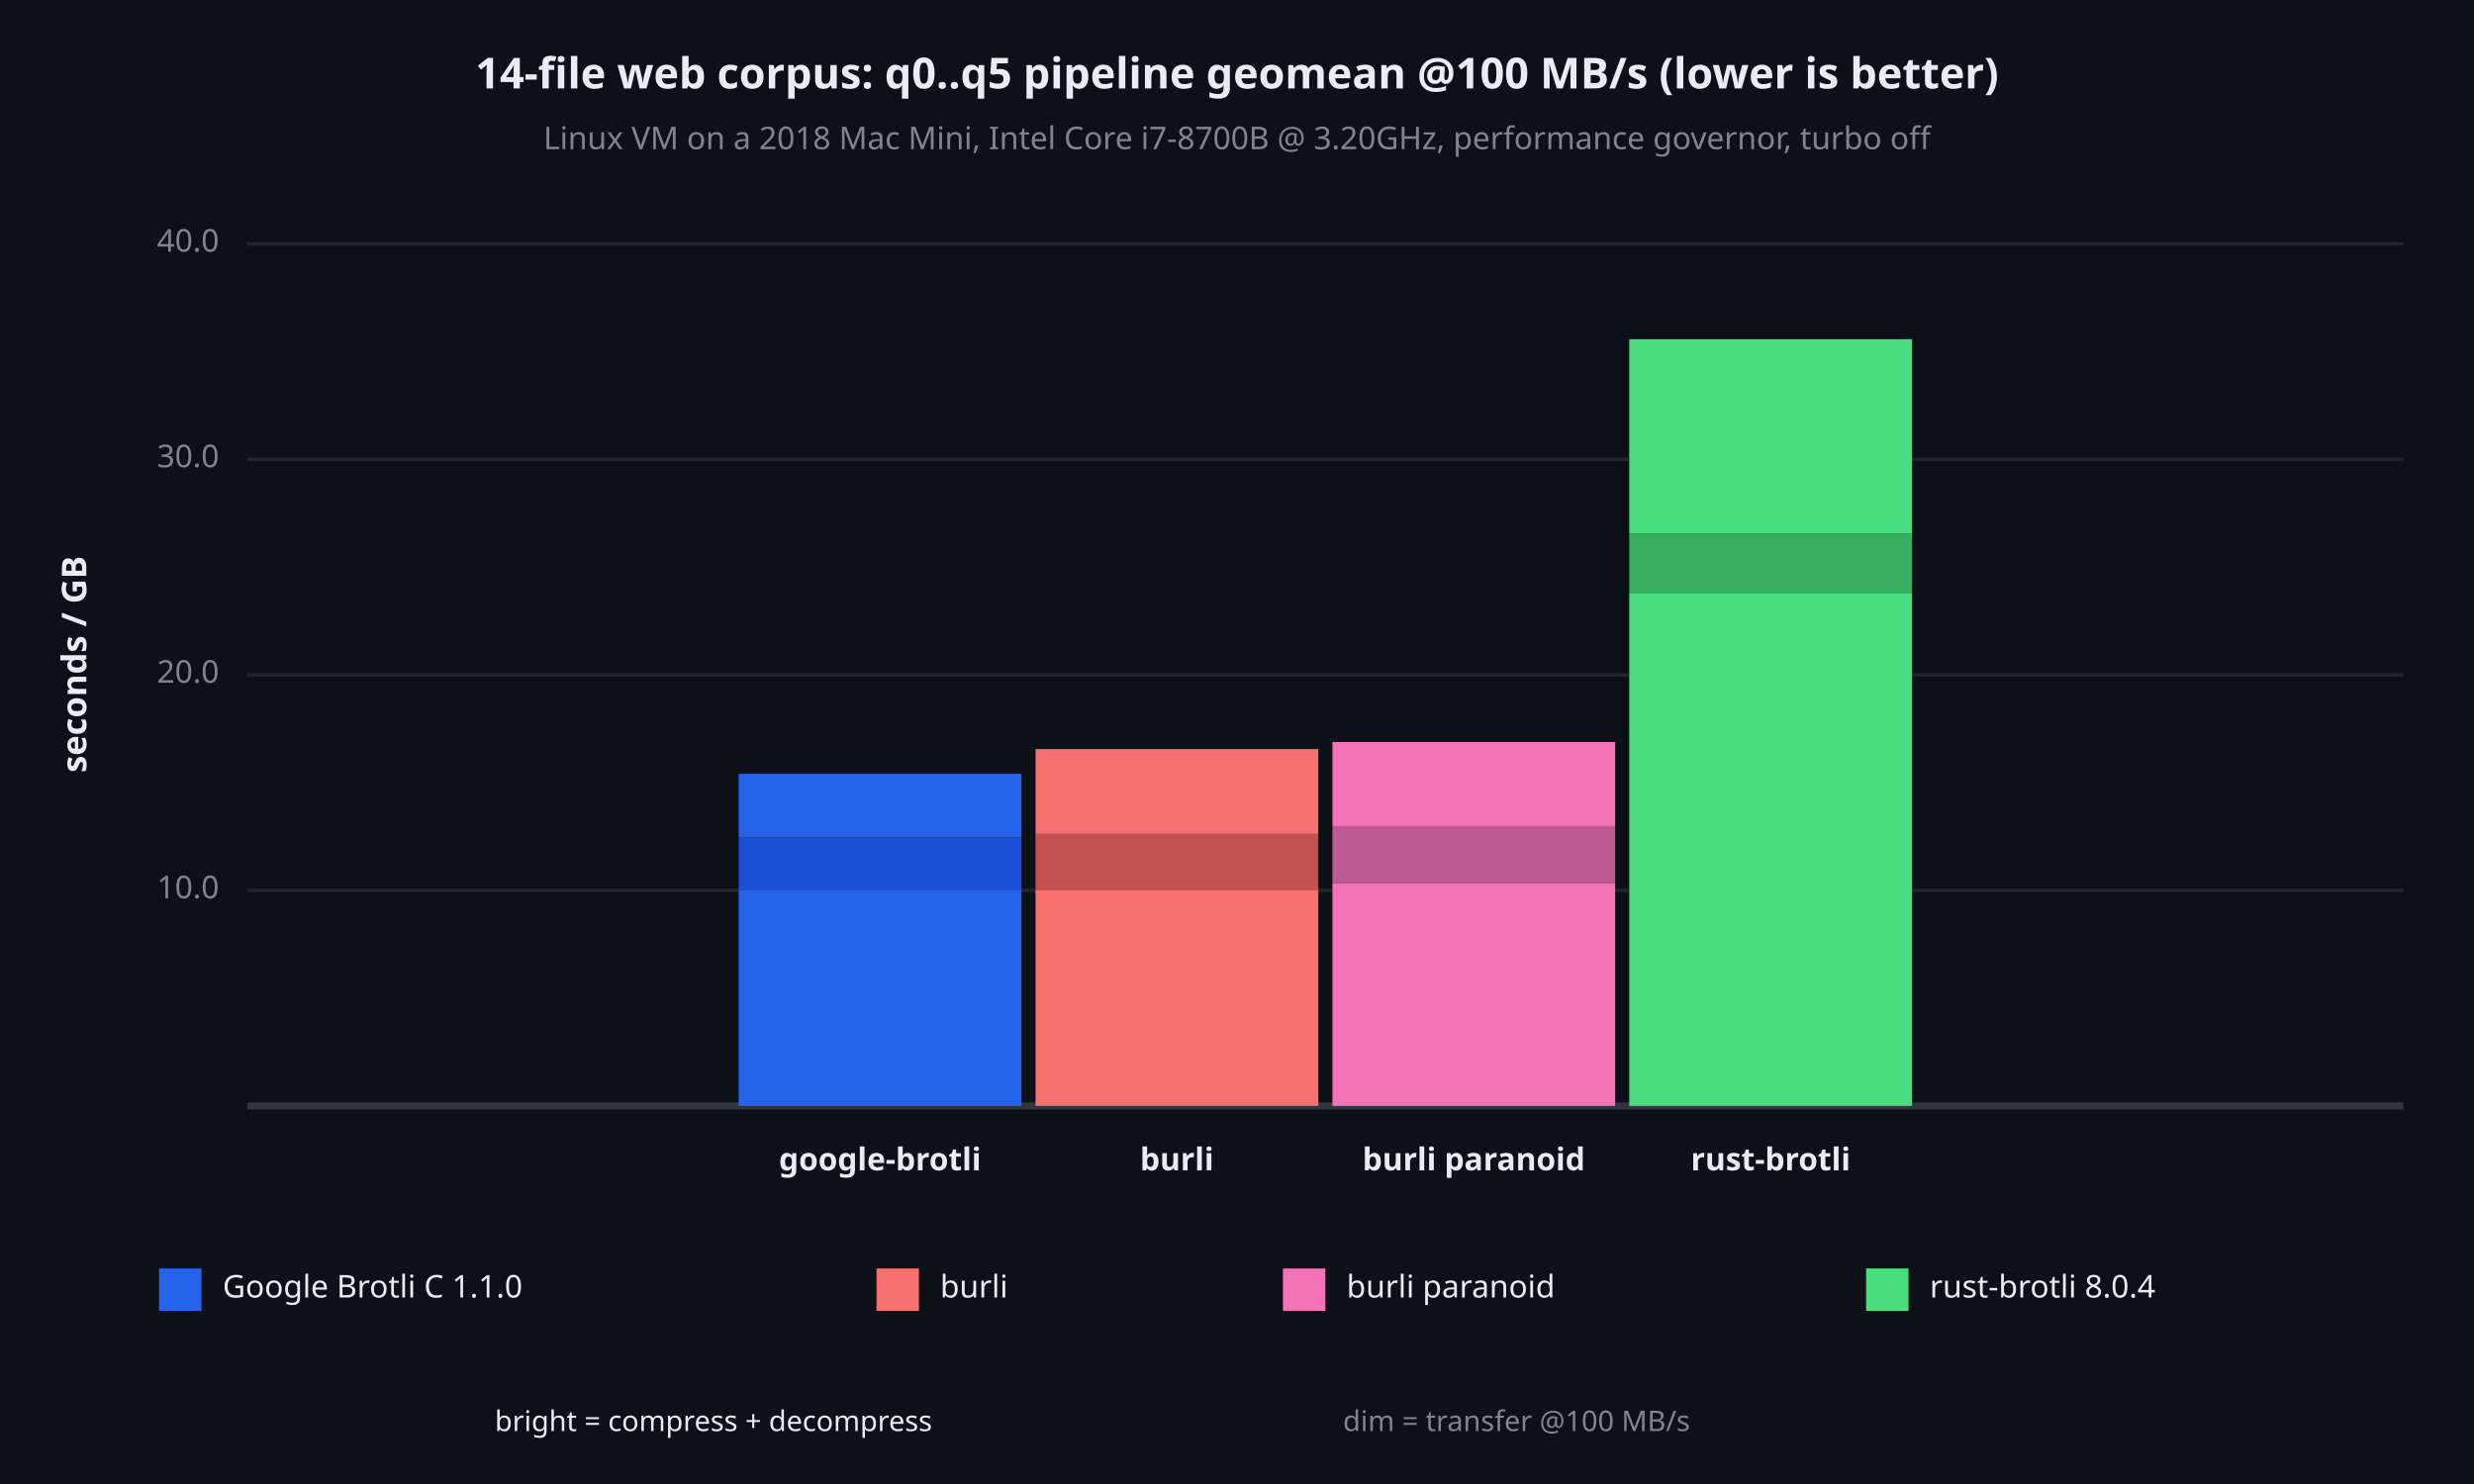
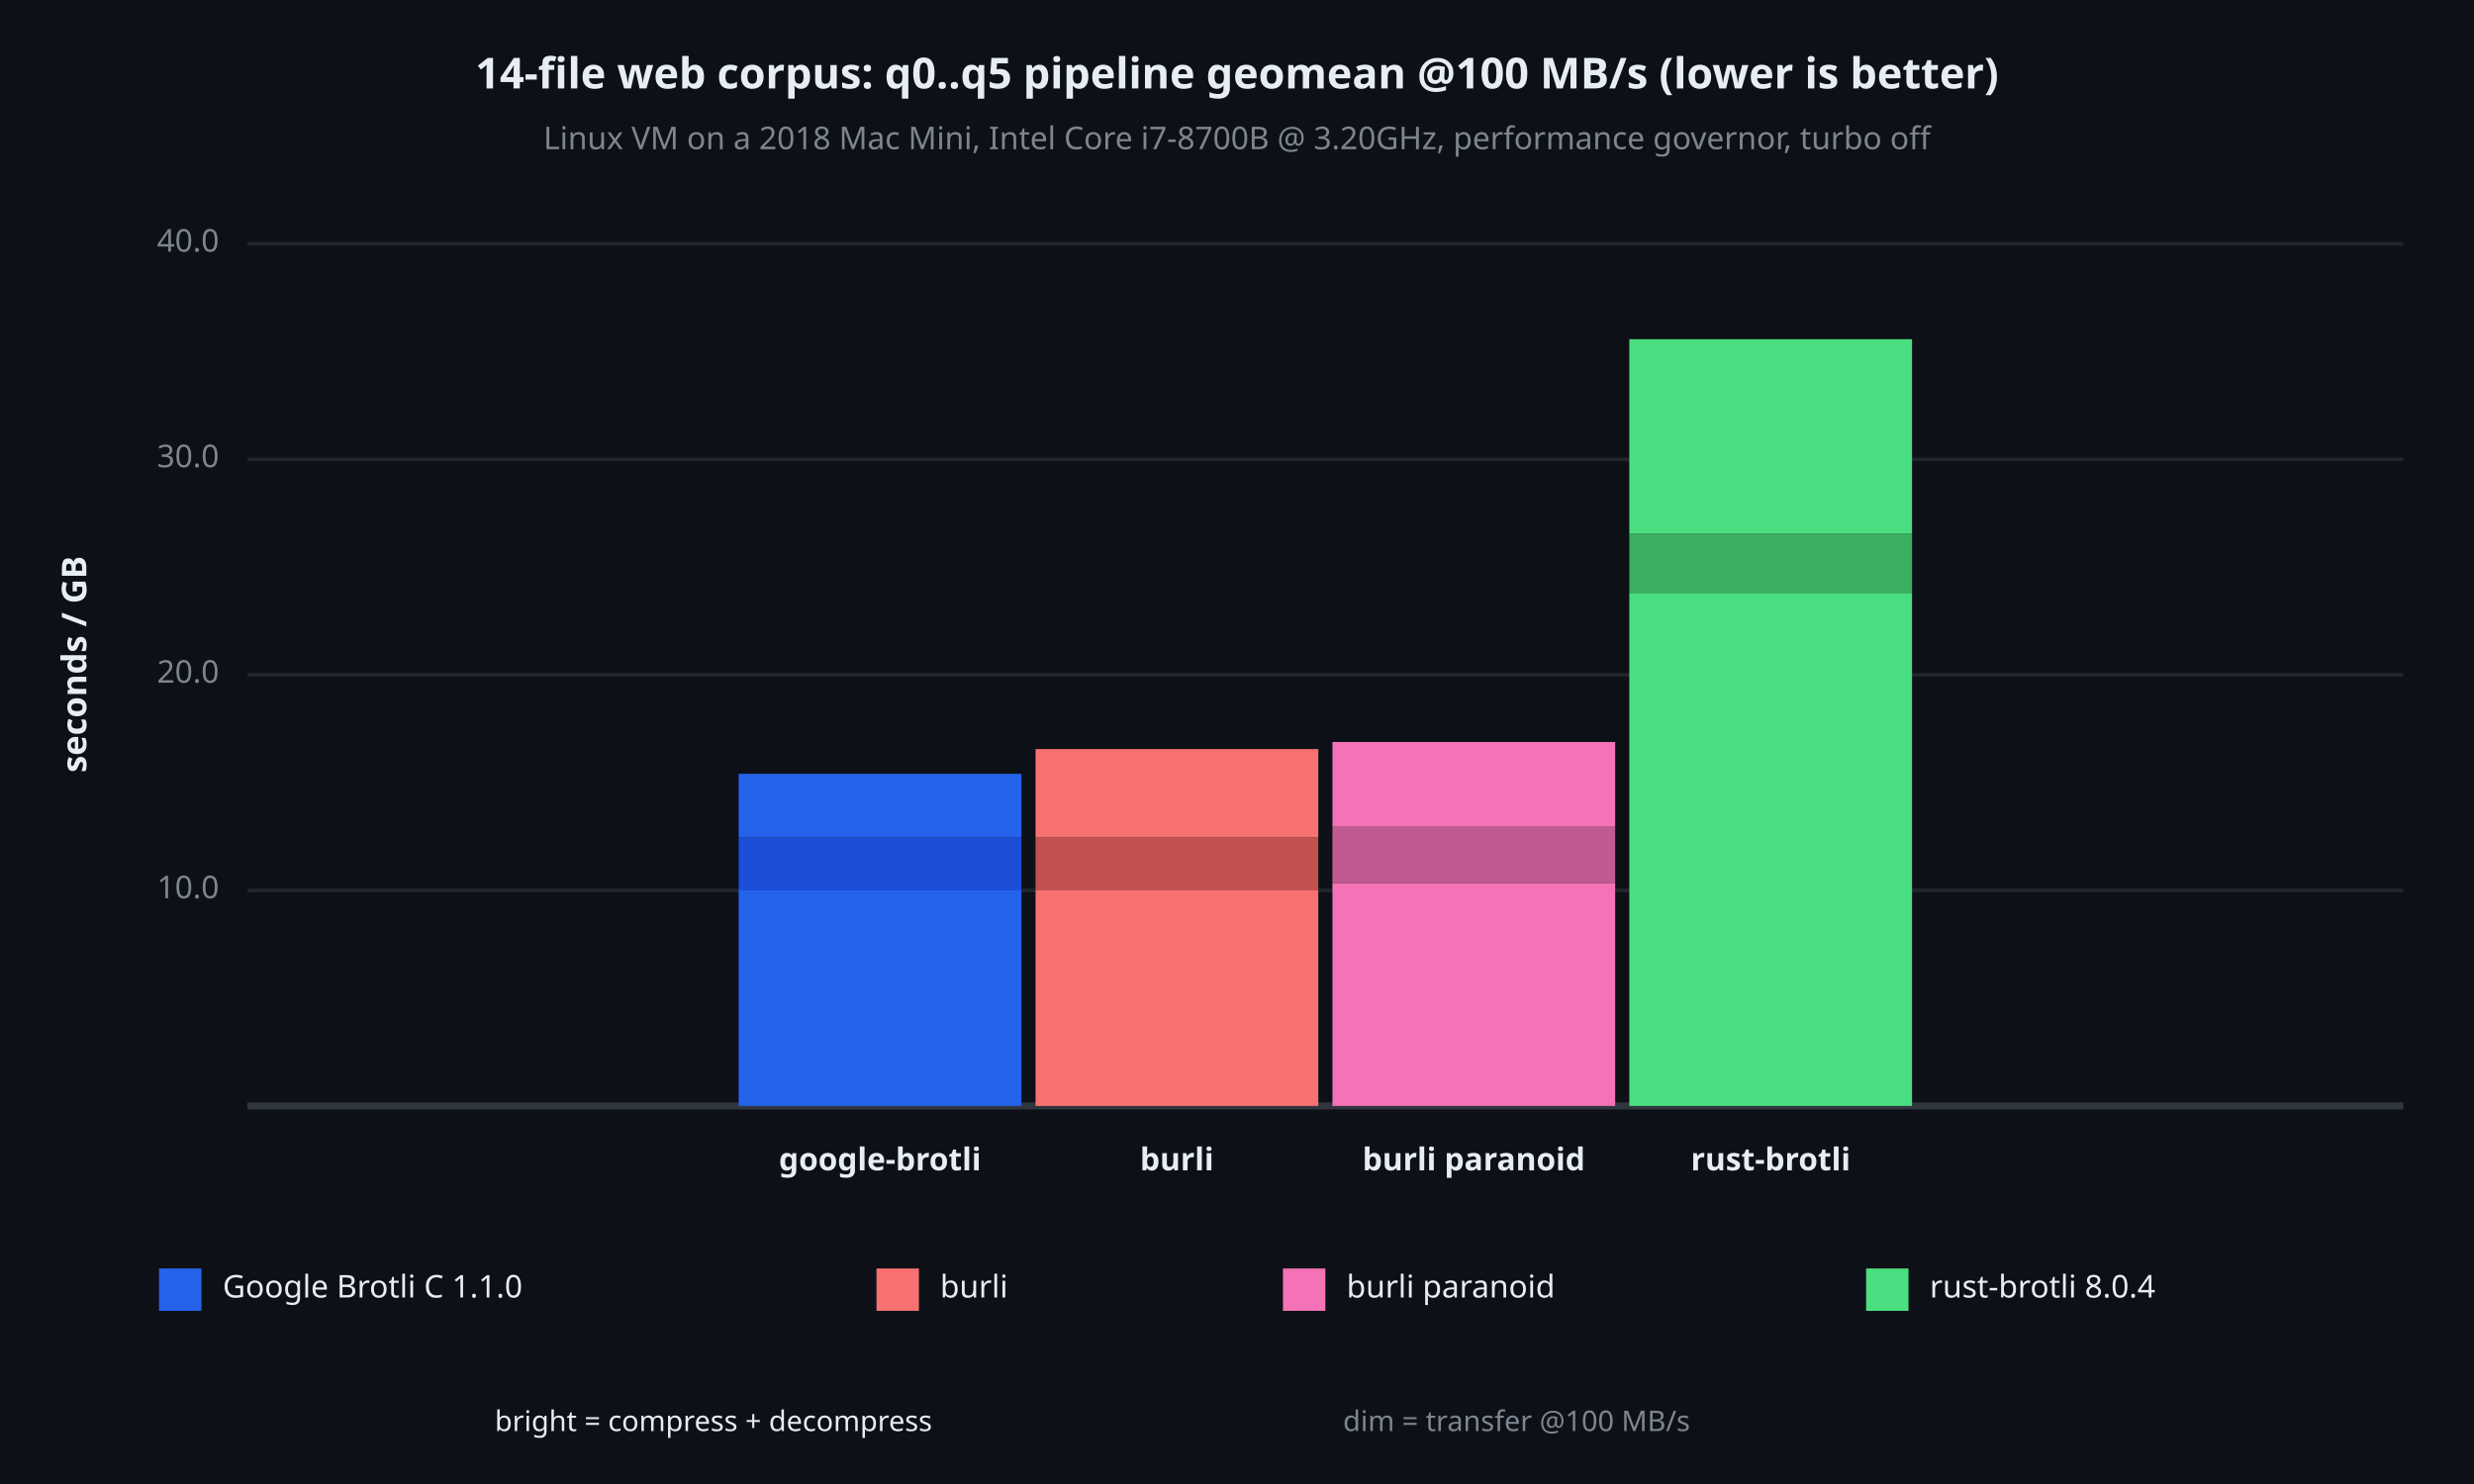
<svg xmlns="http://www.w3.org/2000/svg" viewBox="0 0 700 420" font-family="system-ui, -apple-system, sans-serif">
  <rect x="0" y="0" width="700" height="420" opacity="1" fill="#0D1117" stroke="none" />
  <text x="350" y="22" dy="0.5ex" text-anchor="middle" font-family="sans-serif" font-size="12.097" opacity="1" fill="#E6EDF3" font-weight="bold">
14-file web corpus: q0..q5 pipeline geomean @100 MB/s (lower is better)
</text>
  <text x="350" y="40" dy="0.5ex" text-anchor="middle" font-family="sans-serif" font-size="8.871" opacity="1" fill="#7D8590">
Linux VM on a 2018 Mac Mini, Intel Core i7-8700B @ 3.20GHz, performance governor, turbo off
</text>
  <text x="22" y="188" dy="0.5ex" text-anchor="middle" font-family="sans-serif" font-size="9.677" opacity="1" fill="#E6EDF3" font-weight="bold" transform="rotate(270, 22, 188)">
seconds / GB
</text>
  <polyline fill="none" opacity="1" stroke="#21262D" stroke-width="1" points="70,252 680,252 " />
  <text x="62" y="252" dy="0.5ex" text-anchor="end" font-family="sans-serif" font-size="8.871" opacity="1" fill="#7D8590">
10.0
</text>
  <polyline fill="none" opacity="1" stroke="#21262D" stroke-width="1" points="70,191 680,191 " />
  <text x="62" y="191" dy="0.5ex" text-anchor="end" font-family="sans-serif" font-size="8.871" opacity="1" fill="#7D8590">
20.0
</text>
  <polyline fill="none" opacity="1" stroke="#21262D" stroke-width="1" points="70,130 680,130 " />
  <text x="62" y="130" dy="0.5ex" text-anchor="end" font-family="sans-serif" font-size="8.871" opacity="1" fill="#7D8590">
30.0
</text>
  <polyline fill="none" opacity="1" stroke="#21262D" stroke-width="1" points="70,69 680,69 " />
  <text x="62" y="69" dy="0.5ex" text-anchor="end" font-family="sans-serif" font-size="8.871" opacity="1" fill="#7D8590">
40.0
</text>
  <polyline fill="none" opacity="1" stroke="#30363D" stroke-width="2" points="70,313 680,313 " />
  <rect x="209" y="252" width="80" height="61" opacity="1" fill="#2563EB" stroke="none" />
  <rect x="209" y="237" width="80" height="15" opacity="1" fill="#1D4ED8" stroke="none" />
  <rect x="209" y="219" width="80" height="18" opacity="1" fill="#2563EB" stroke="none" />
  <text x="249" y="329" dy="0.5ex" text-anchor="middle" font-family="sans-serif" font-size="8.871" opacity="1" fill="#E6EDF3" font-weight="bold">
google-brotli
</text>
  <rect x="293" y="252" width="80" height="61" opacity="1" fill="#F87171" stroke="none" />
-   <rect x="293" y="236" width="80" height="16" opacity="1" fill="#C45050" stroke="none" />
-   <rect x="293" y="212" width="80" height="24" opacity="1" fill="#F87171" stroke="none" />
+   <rect x="293" y="237" width="80" height="15" opacity="1" fill="#C45050" stroke="none" />
+   <rect x="293" y="212" width="80" height="25" opacity="1" fill="#F87171" stroke="none" />
  <text x="333" y="329" dy="0.5ex" text-anchor="middle" font-family="sans-serif" font-size="8.871" opacity="1" fill="#E6EDF3" font-weight="bold">
burli
</text>
  <rect x="377" y="250" width="80" height="63" opacity="1" fill="#F472B6" stroke="none" />
  <rect x="377" y="234" width="80" height="16" opacity="1" fill="#C05A92" stroke="none" />
  <rect x="377" y="210" width="80" height="24" opacity="1" fill="#F472B6" stroke="none" />
  <text x="417" y="329" dy="0.5ex" text-anchor="middle" font-family="sans-serif" font-size="8.871" opacity="1" fill="#E6EDF3" font-weight="bold">
burli paranoid
</text>
  <rect x="461" y="168" width="80" height="145" opacity="1" fill="#4ADE80" stroke="none" />
  <rect x="461" y="151" width="80" height="17" opacity="1" fill="#3AAF60" stroke="none" />
  <rect x="461" y="96" width="80" height="55" opacity="1" fill="#4ADE80" stroke="none" />
  <text x="501" y="329" dy="0.5ex" text-anchor="middle" font-family="sans-serif" font-size="8.871" opacity="1" fill="#E6EDF3" font-weight="bold">
rust-brotli
</text>
  <rect x="45" y="359" width="12" height="12" opacity="1" fill="#2563EB" stroke="none" />
  <text x="63" y="365" dy="0.5ex" text-anchor="start" font-family="sans-serif" font-size="8.871" opacity="1" fill="#E6EDF3">
Google Brotli C 1.1.0
</text>
  <rect x="248" y="359" width="12" height="12" opacity="1" fill="#F87171" stroke="none" />
  <text x="266" y="365" dy="0.5ex" text-anchor="start" font-family="sans-serif" font-size="8.871" opacity="1" fill="#E6EDF3">
burli
</text>
  <rect x="363" y="359" width="12" height="12" opacity="1" fill="#F472B6" stroke="none" />
  <text x="381" y="365" dy="0.5ex" text-anchor="start" font-family="sans-serif" font-size="8.871" opacity="1" fill="#E6EDF3">
burli paranoid
</text>
  <rect x="528" y="359" width="12" height="12" opacity="1" fill="#4ADE80" stroke="none" />
  <text x="546" y="365" dy="0.5ex" text-anchor="start" font-family="sans-serif" font-size="8.871" opacity="1" fill="#E6EDF3">
rust-brotli 8.0.4
</text>
  <text x="140" y="403" dy="0.5ex" text-anchor="start" font-family="sans-serif" font-size="8.065" opacity="1" fill="#E6EDF3">
bright = compress + decompress
</text>
  <text x="380" y="403" dy="0.5ex" text-anchor="start" font-family="sans-serif" font-size="8.065" opacity="1" fill="#7D8590">
dim = transfer @100 MB/s
</text>
</svg>
